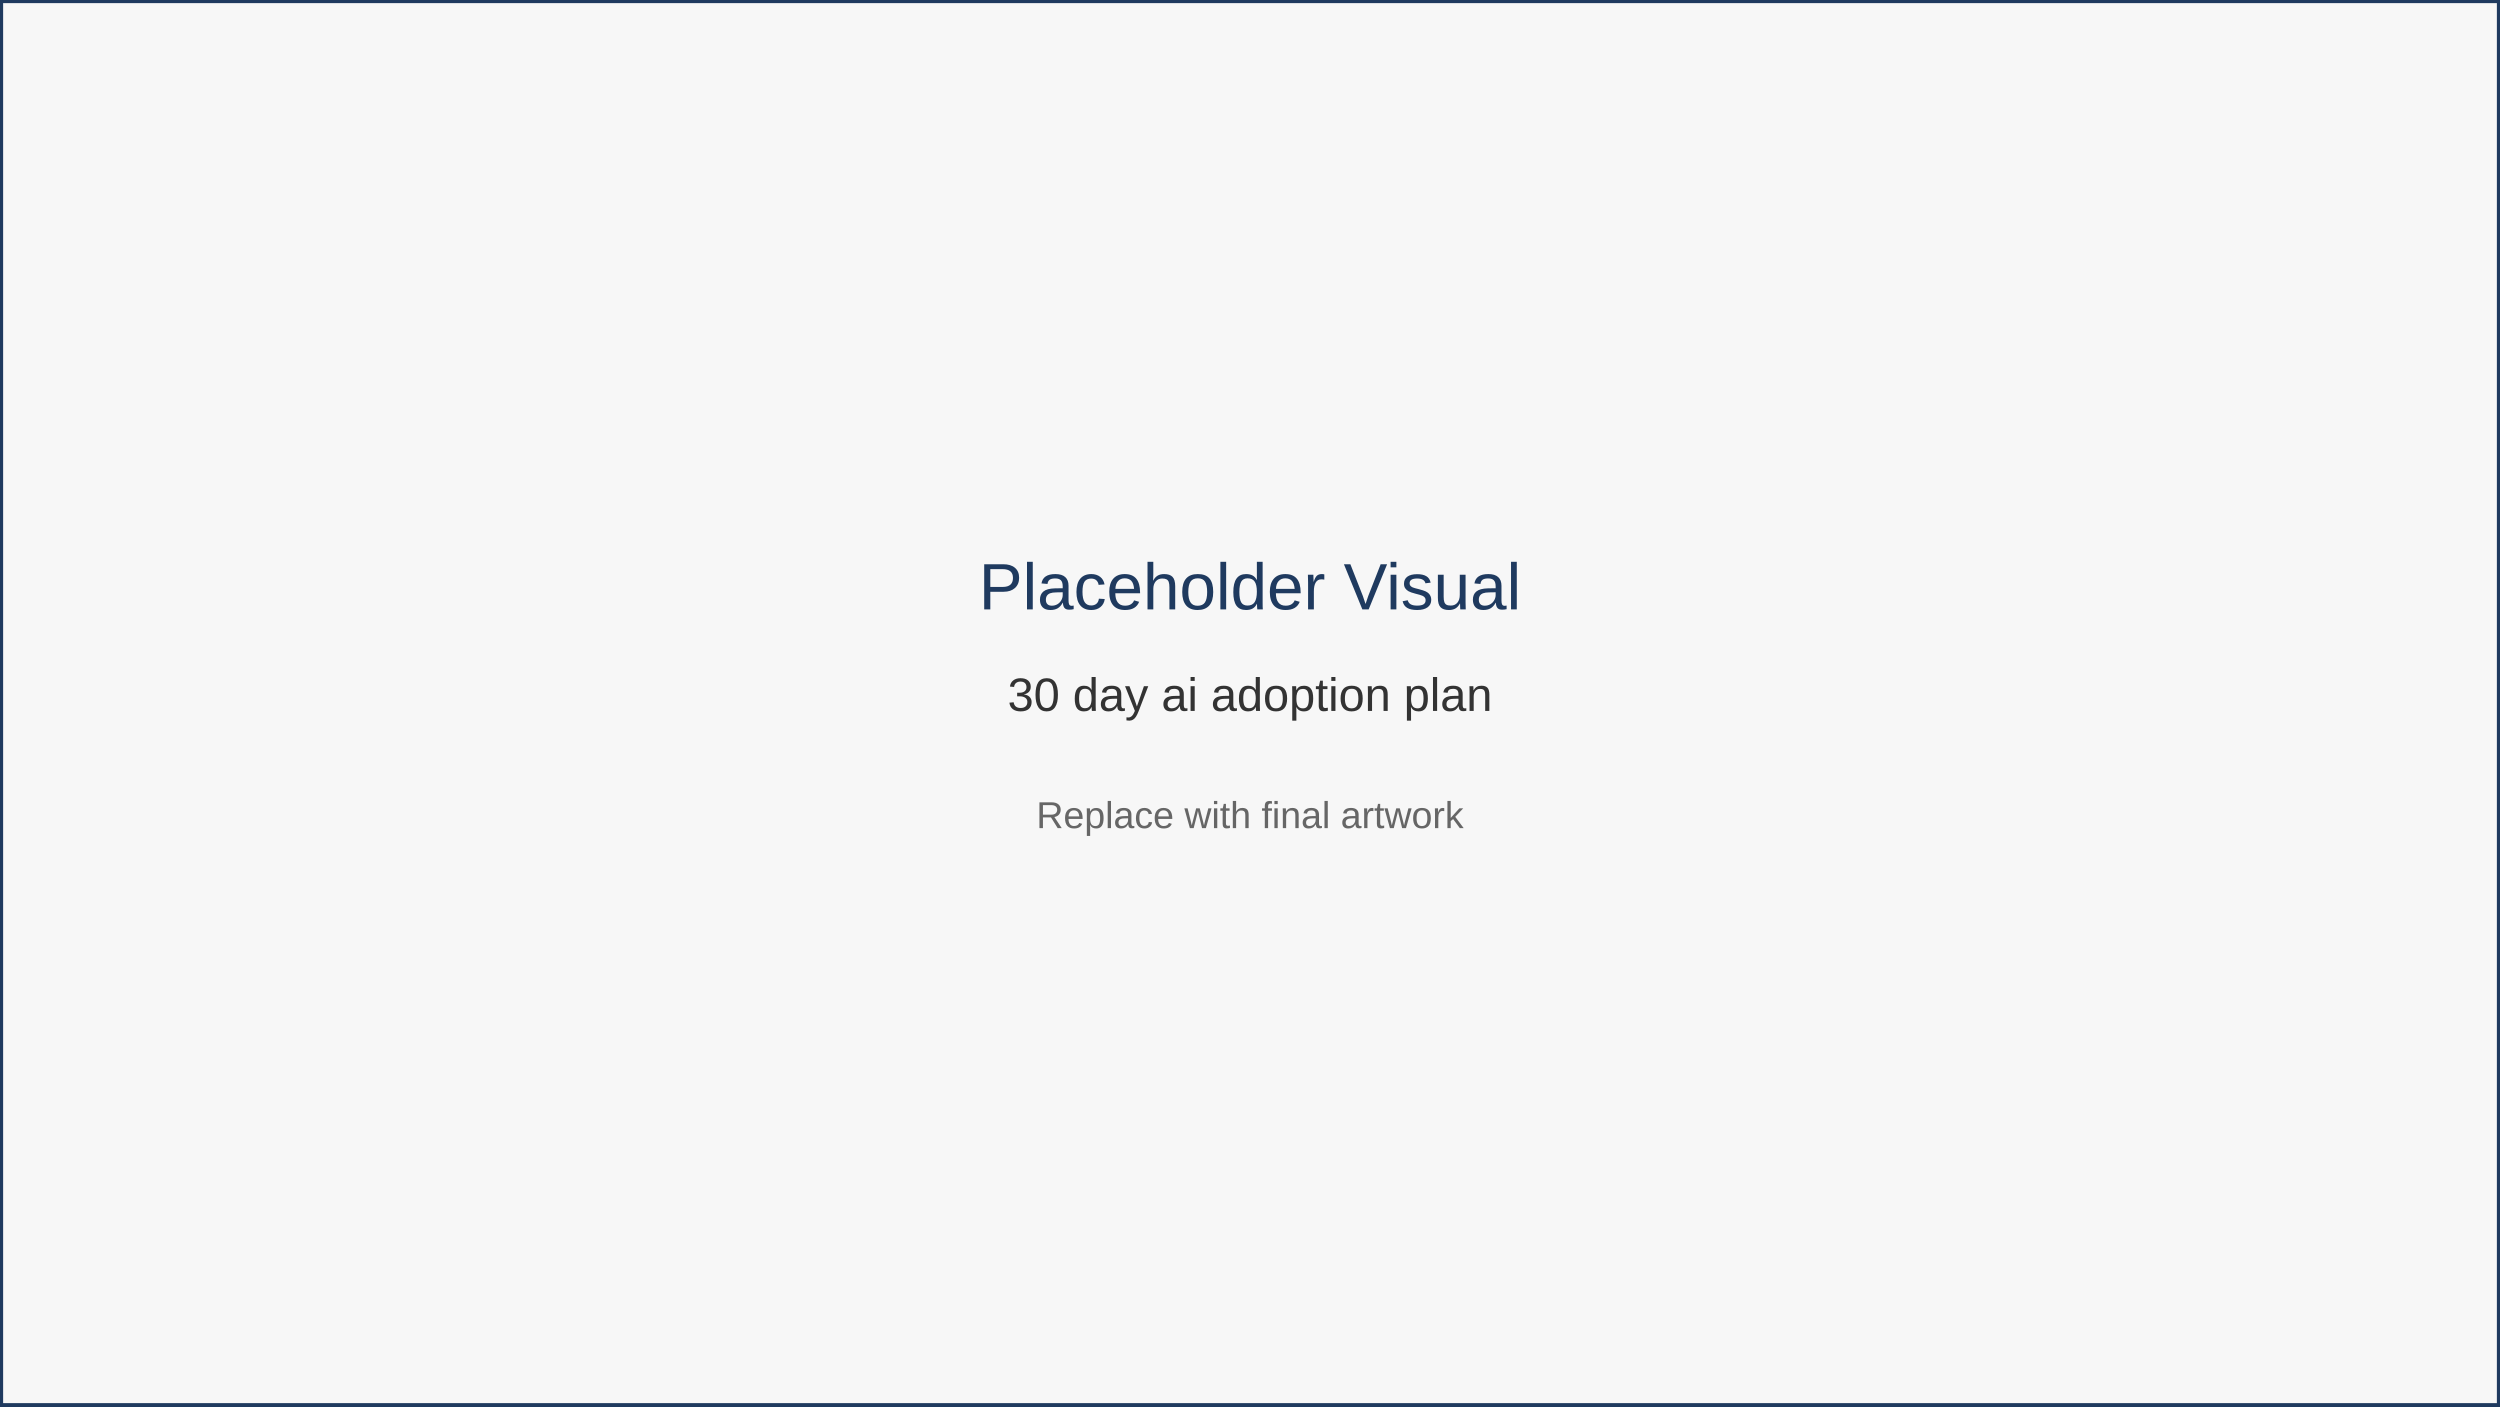
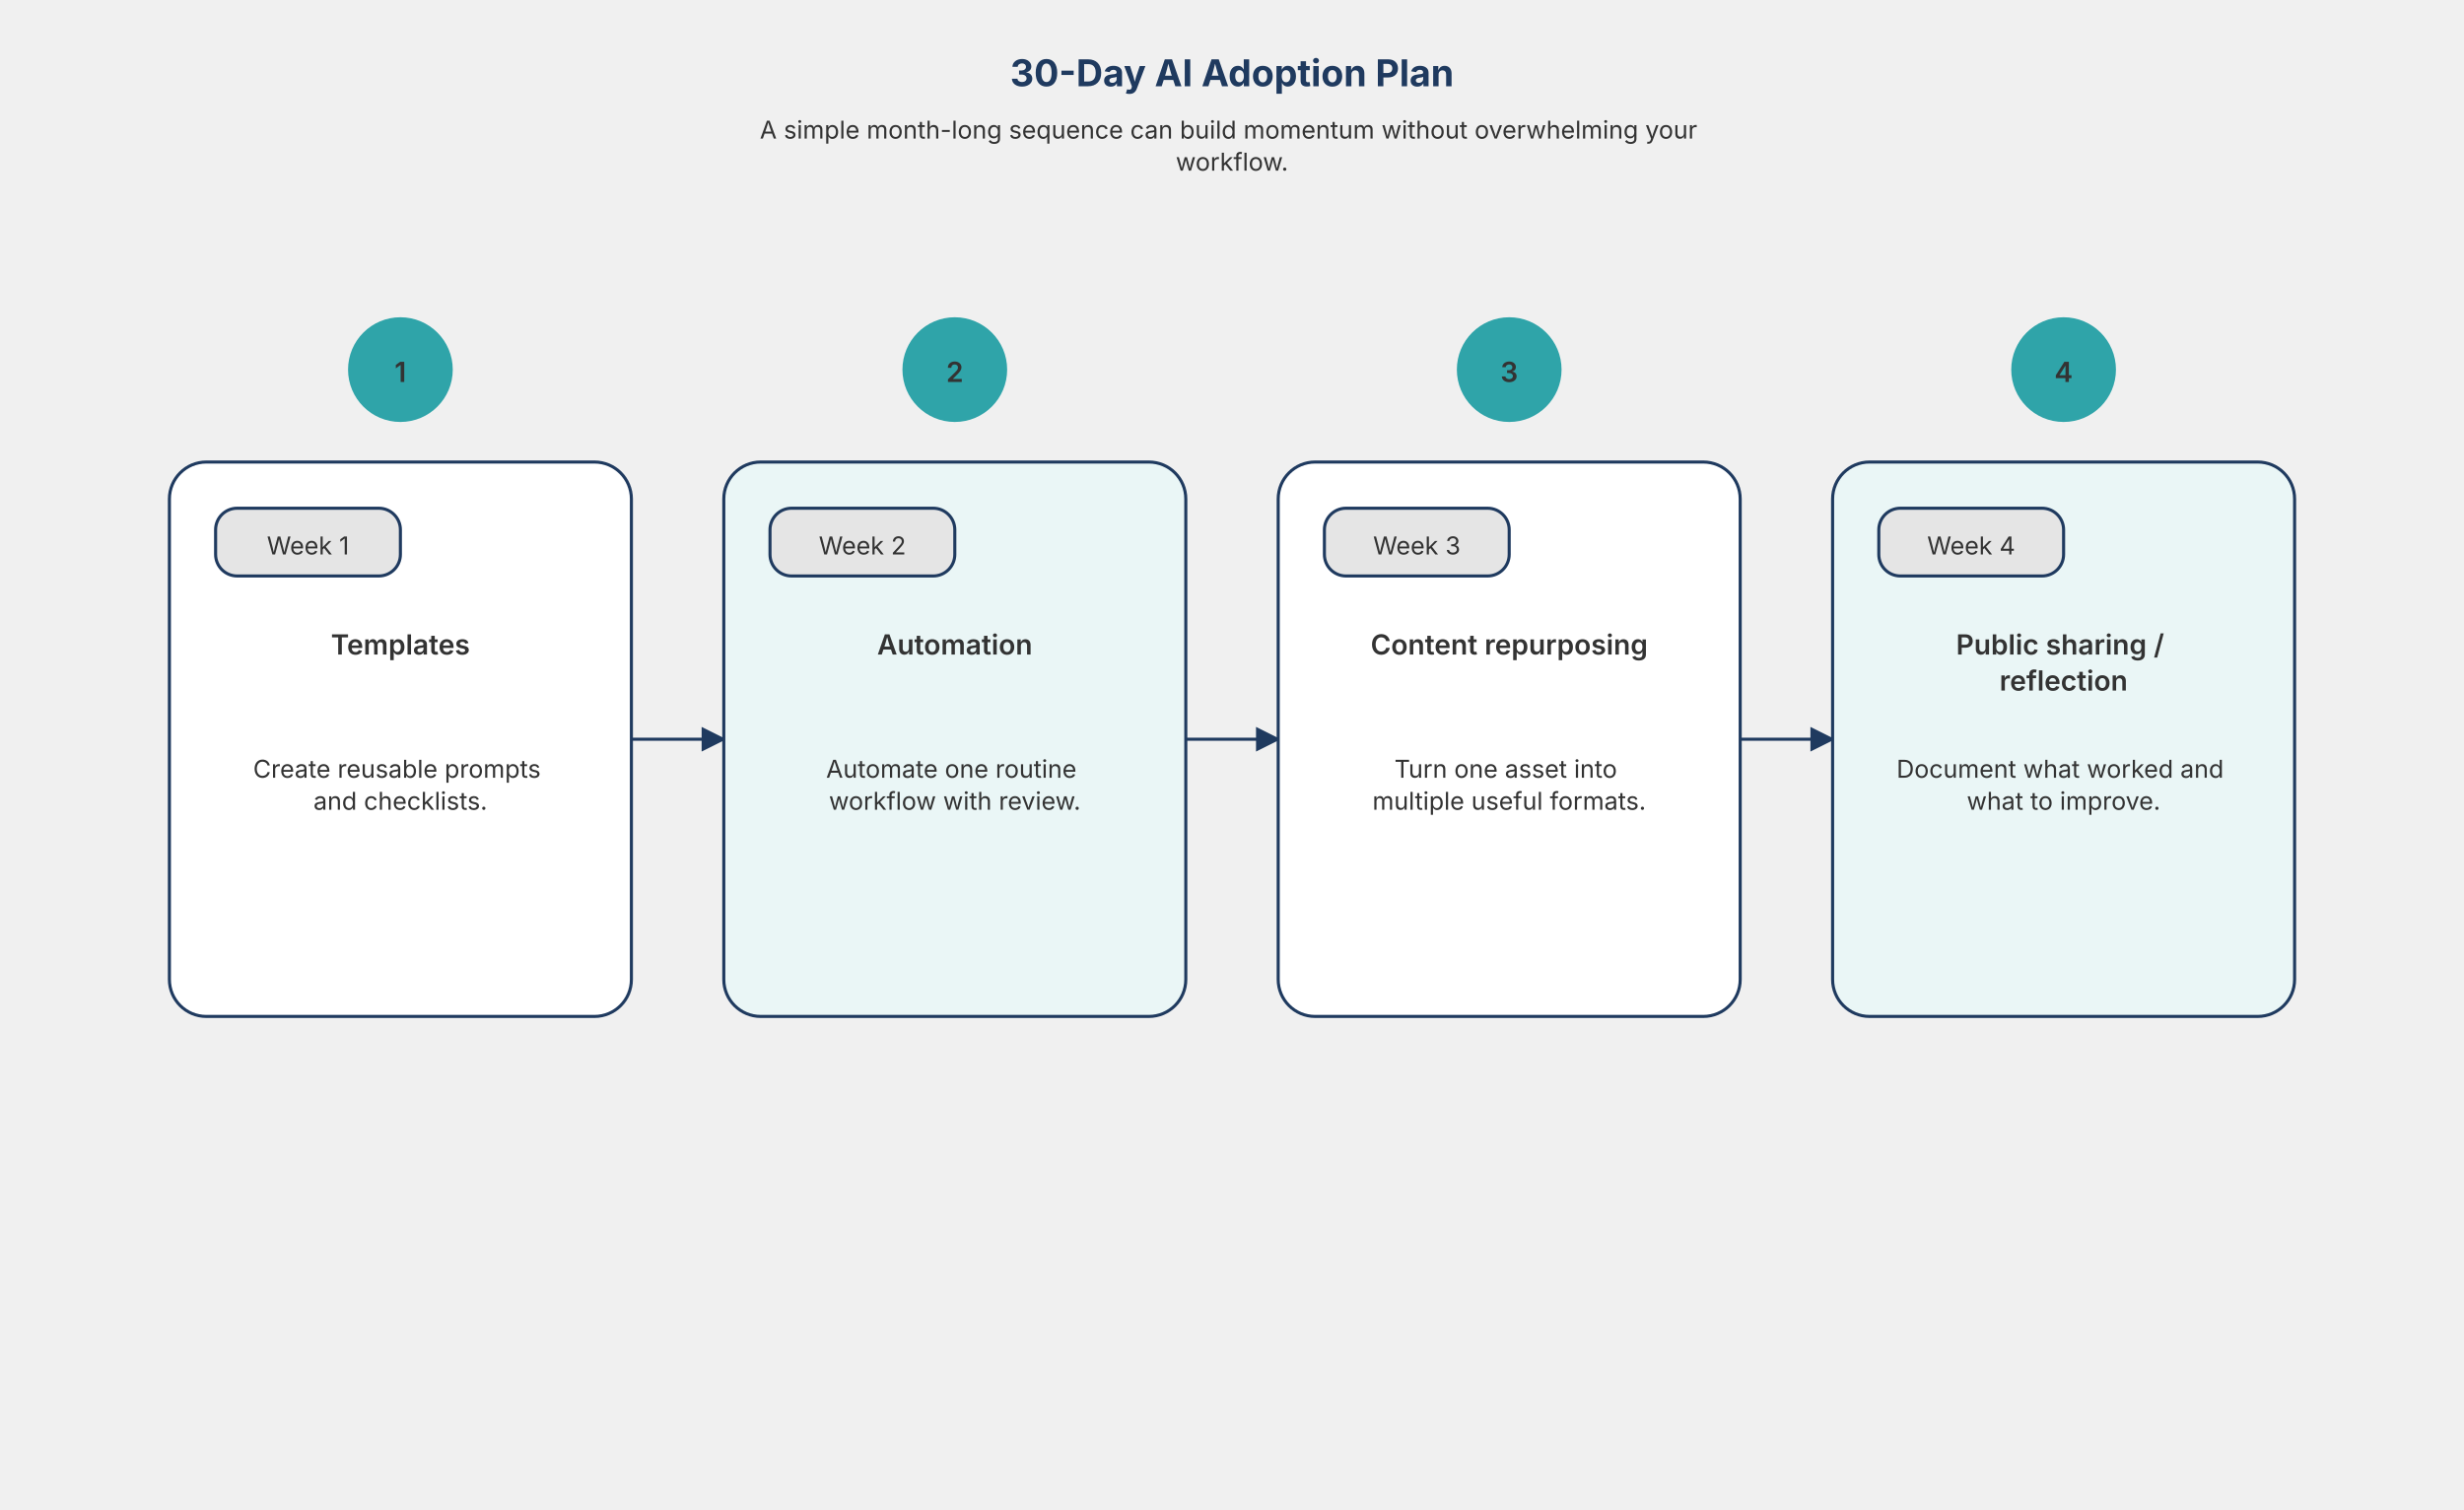
- <svg xmlns="http://www.w3.org/2000/svg" width="1600" height="900" viewBox="0 0 1600 900">
-   <rect width="1600" height="900" fill="#F7F7F7" stroke="#1F3A5F" stroke-width="4" />
-   <text x="800" y="390" text-anchor="middle" font-family="Arial, sans-serif" font-size="42" fill="#1F3A5F">
-     Placeholder Visual
+ <svg xmlns="http://www.w3.org/2000/svg" width="1600" height="980" viewBox="0 0 1600 980" fill="none">
+   <defs>
+     <marker id="arrow" viewBox="0 0 10 10" refX="9" refY="5" markerWidth="8" markerHeight="8" orient="auto-start-reverse">
+       <path d="M 0 0 L 10 5 L 0 10 z" fill="#1F3A5F" />
+     </marker>
+     <style>
+       text { font-family: Inter, Arial, sans-serif; fill: #333333; }
+       .title { font-size: 24px; font-weight: 700; fill: #1F3A5F; }
+       .label { font-size: 18px; font-weight: 600; }
+       .body { font-size: 16px; }
+       .small { font-size: 14px; }
+       .box { stroke: #1F3A5F; stroke-width: 2; }
+       .arrow { stroke: #1F3A5F; stroke-width: 2; fill: none; marker-end: url(#arrow); }
+       .dashed { stroke-dasharray: 8 8; }
+       .icon-circle { fill: #2FA4A9; }
+       .muted { fill: #F7F7F7; }
+     </style>
+   </defs>
+   <text x="800" y="56" text-anchor="middle" class="title">
+     <tspan x="800" dy="0">30-Day AI Adoption Plan</tspan>
  </text>
-   <text x="800" y="455" text-anchor="middle" font-family="Arial, sans-serif" font-size="30" fill="#333333">
-     30 day ai adoption plan
+   <text x="800" y="90" text-anchor="middle" class="body">
+     <tspan x="800" dy="0">A simple month-long sequence can build momentum without overwhelming your</tspan>
+     <tspan x="800" dy="1.3em">workflow.</tspan>
  </text>
-   <text x="800" y="530" text-anchor="middle" font-family="Arial, sans-serif" font-size="24" fill="#666666">
-     Replace with final artwork
+   <circle cx="260" cy="240" r="34" fill="#2FA4A9" />
+   <text x="260" y="248" text-anchor="middle" class="label">
+     <tspan x="260" dy="0">1</tspan>
+   </text>
+   <rect x="110" y="300" width="300" height="360" rx="24" fill="#FFFFFF" class="box" />
+   <rect x="140" y="330" width="120" height="44" rx="14" fill="#E5E5E5" class="box" />
+   <text x="200" y="360" text-anchor="middle" class="body">
+     <tspan x="200" dy="0">Week 1</tspan>
+   </text>
+   <text x="260" y="425" text-anchor="middle" class="label">
+     <tspan x="260" dy="0">Templates</tspan>
+   </text>
+   <text x="260" y="505" text-anchor="middle" class="body">
+     <tspan x="260" dy="0">Create reusable prompts</tspan>
+     <tspan x="260" dy="1.3em">and checklists.</tspan>
+   </text>
+   <line x1="410" y1="480" x2="470" y2="480" class="arrow" />
+   <circle cx="620" cy="240" r="34" fill="#2FA4A9" />
+   <text x="620" y="248" text-anchor="middle" class="label">
+     <tspan x="620" dy="0">2</tspan>
+   </text>
+   <rect x="470" y="300" width="300" height="360" rx="24" fill="#EAF6F6" class="box" />
+   <rect x="500" y="330" width="120" height="44" rx="14" fill="#E5E5E5" class="box" />
+   <text x="560" y="360" text-anchor="middle" class="body">
+     <tspan x="560" dy="0">Week 2</tspan>
+   </text>
+   <text x="620" y="425" text-anchor="middle" class="label">
+     <tspan x="620" dy="0">Automation</tspan>
+   </text>
+   <text x="620" y="505" text-anchor="middle" class="body">
+     <tspan x="620" dy="0">Automate one routine</tspan>
+     <tspan x="620" dy="1.3em">workflow with review.</tspan>
+   </text>
+   <line x1="770" y1="480" x2="830" y2="480" class="arrow" />
+   <circle cx="980" cy="240" r="34" fill="#2FA4A9" />
+   <text x="980" y="248" text-anchor="middle" class="label">
+     <tspan x="980" dy="0">3</tspan>
+   </text>
+   <rect x="830" y="300" width="300" height="360" rx="24" fill="#FFFFFF" class="box" />
+   <rect x="860" y="330" width="120" height="44" rx="14" fill="#E5E5E5" class="box" />
+   <text x="920" y="360" text-anchor="middle" class="body">
+     <tspan x="920" dy="0">Week 3</tspan>
+   </text>
+   <text x="980" y="425" text-anchor="middle" class="label">
+     <tspan x="980" dy="0">Content repurposing</tspan>
+   </text>
+   <text x="980" y="505" text-anchor="middle" class="body">
+     <tspan x="980" dy="0">Turn one asset into</tspan>
+     <tspan x="980" dy="1.3em">multiple useful formats.</tspan>
+   </text>
+   <line x1="1130" y1="480" x2="1190" y2="480" class="arrow" />
+   <circle cx="1340" cy="240" r="34" fill="#2FA4A9" />
+   <text x="1340" y="248" text-anchor="middle" class="label">
+     <tspan x="1340" dy="0">4</tspan>
+   </text>
+   <rect x="1190" y="300" width="300" height="360" rx="24" fill="#EAF6F6" class="box" />
+   <rect x="1220" y="330" width="120" height="44" rx="14" fill="#E5E5E5" class="box" />
+   <text x="1280" y="360" text-anchor="middle" class="body">
+     <tspan x="1280" dy="0">Week 4</tspan>
+   </text>
+   <text x="1340" y="425" text-anchor="middle" class="label">
+     <tspan x="1340" dy="0">Public sharing /</tspan>
+     <tspan x="1340" dy="1.3em">reflection</tspan>
+   </text>
+   <text x="1340" y="505" text-anchor="middle" class="body">
+     <tspan x="1340" dy="0">Document what worked and</tspan>
+     <tspan x="1340" dy="1.3em">what to improve.</tspan>
  </text>
</svg>
